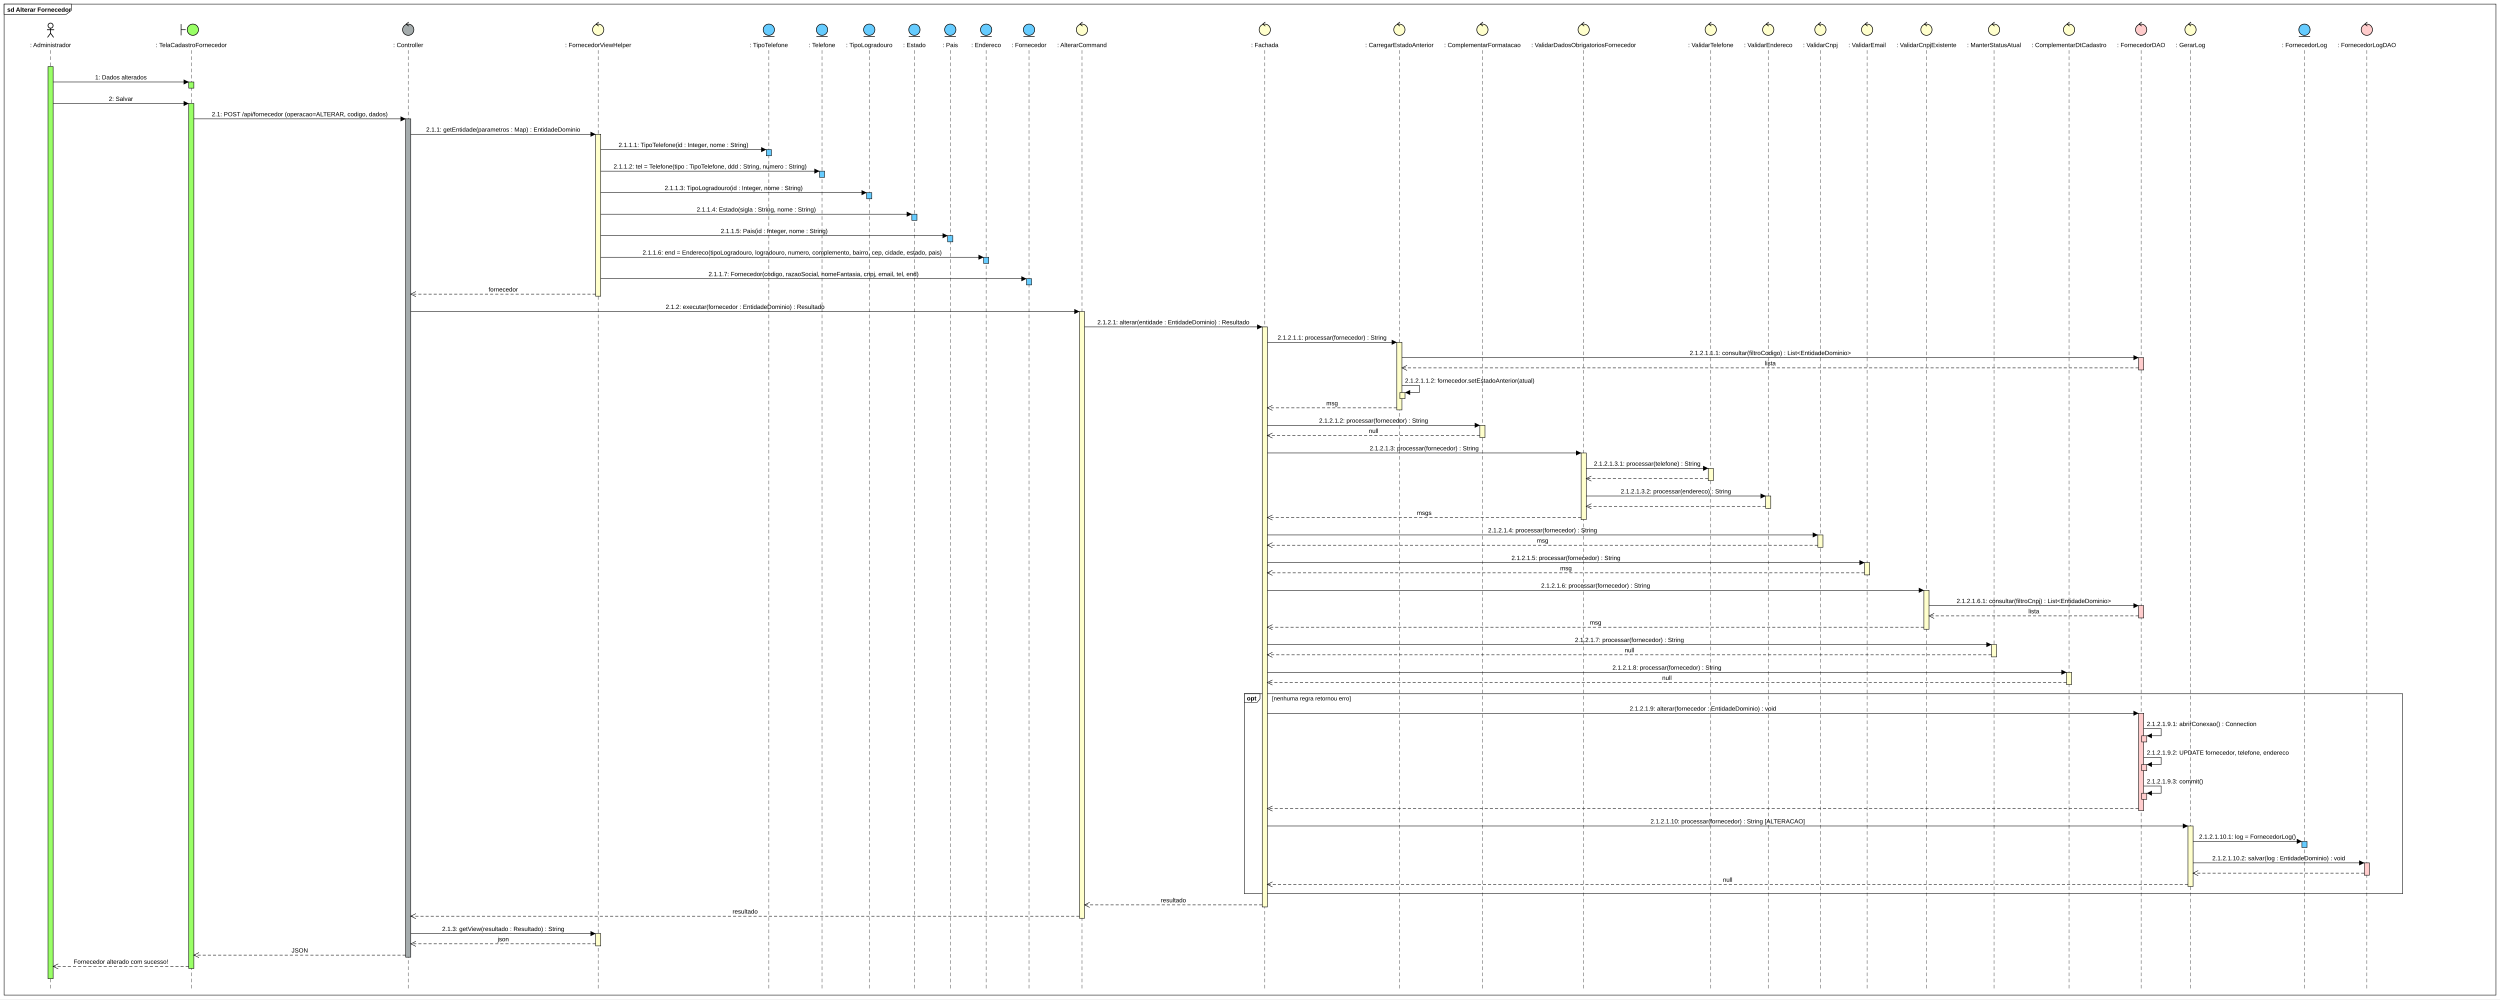
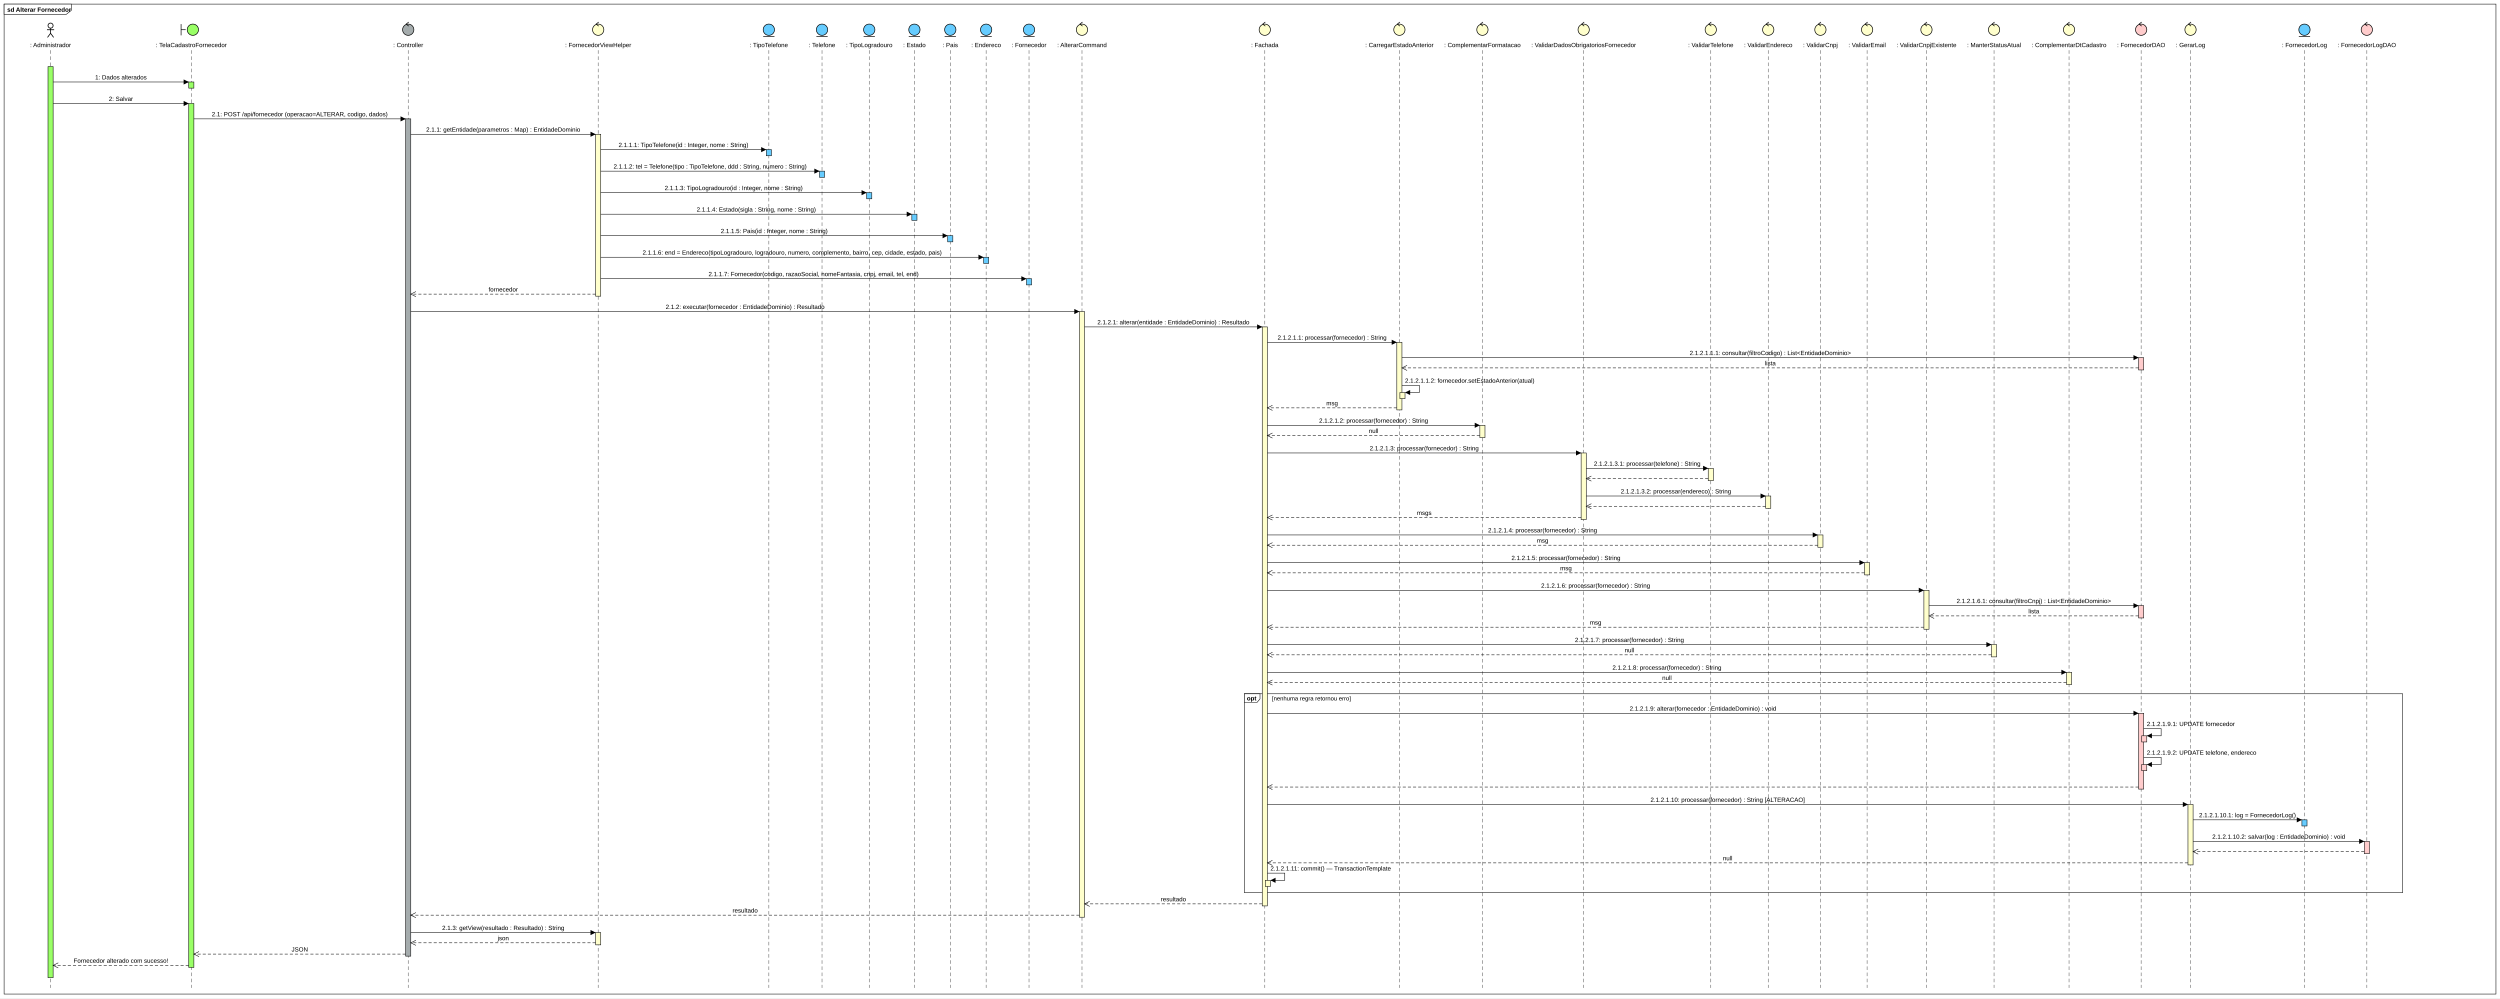
- <svg xmlns="http://www.w3.org/2000/svg" width="4879" height="1950" viewBox="0 0 4879 1950" font-family="Arial, Liberation Sans, Helvetica, sans-serif">
-   <rect x="0" y="0" width="4879.102" height="1950" fill="#fff" />
-   <rect x="8" y="8" width="4863.102" height="1934" fill="none" stroke="#000" />
+ <svg xmlns="http://www.w3.org/2000/svg" width="4879" height="1948" viewBox="0 0 4879 1948" font-family="Arial, Liberation Sans, Helvetica, sans-serif">
+   <rect x="0" y="0" width="4879.102" height="1948" fill="#fff" />
+   <rect x="8" y="8" width="4863.102" height="1932" fill="none" stroke="#000" />
  <path d="M8,8 H139.375 V20 L129.375,28 H8 Z" fill="#fff" stroke="#000" />
  <text x="14" y="23" font-size="12" font-weight="bold">sd Alterar Fornecedor</text>
  <circle cx="98.68" cy="50" r="5" fill="none" stroke="#000" stroke-width="1.5" />
  <path d="M98.68,55 V65 M91.68,58 H105.68 M98.68,65 L92.68,73 M98.68,65 L104.68,73" stroke="#000" stroke-width="1.5" fill="none" />
  <text x="98.68" y="92" font-size="12" text-anchor="middle">: Administrador</text>
-   <line x1="98.68" y1="98" x2="98.68" y2="1930" stroke="#555" stroke-dasharray="7,5" />
+   <line x1="98.68" y1="98" x2="98.68" y2="1928" stroke="#555" stroke-dasharray="7,5" />
  <path d="M353.398,47 V69 M353.398,58 H362.398" stroke="#000" stroke-width="1.3" />
  <circle cx="376.398" cy="58" r="11" fill="#99FF66" stroke="#000" stroke-width="1.3" />
  <text x="373.398" y="92" font-size="12" text-anchor="middle">: TelaCadastroFornecedor</text>
-   <line x1="373.398" y1="98" x2="373.398" y2="1930" stroke="#555" stroke-dasharray="7,5" />
+   <line x1="373.398" y1="98" x2="373.398" y2="1928" stroke="#555" stroke-dasharray="7,5" />
  <circle cx="796.695" cy="58" r="11" fill="#A5ACAD" stroke="#000" stroke-width="1.3" />
  <path d="M797.695,43 L792.695,47 L797.695,51" fill="none" stroke="#000" stroke-width="1.3" />
  <text x="796.695" y="92" font-size="12" text-anchor="middle">: Controller</text>
-   <line x1="796.695" y1="98" x2="796.695" y2="1930" stroke="#555" stroke-dasharray="7,5" />
+   <line x1="796.695" y1="98" x2="796.695" y2="1928" stroke="#555" stroke-dasharray="7,5" />
  <circle cx="1167.43" cy="58" r="11" fill="#FFFFCC" stroke="#000" stroke-width="1.3" />
  <path d="M1168.43,43 L1163.43,47 L1168.43,51" fill="none" stroke="#000" stroke-width="1.3" />
  <text x="1167.43" y="92" font-size="12" text-anchor="middle">: FornecedorViewHelper</text>
-   <line x1="1167.43" y1="98" x2="1167.43" y2="1930" stroke="#555" stroke-dasharray="7,5" />
+   <line x1="1167.43" y1="98" x2="1167.43" y2="1928" stroke="#555" stroke-dasharray="7,5" />
  <circle cx="1500.469" cy="58" r="11" fill="#66CCFF" stroke="#000" stroke-width="1.3" />
  <path d="M1489.469,71 H1511.469" stroke="#000" stroke-width="1.3" />
  <text x="1500.469" y="92" font-size="12" text-anchor="middle">: TipoTelefone</text>
-   <line x1="1500.469" y1="98" x2="1500.469" y2="1930" stroke="#555" stroke-dasharray="7,5" />
+   <line x1="1500.469" y1="98" x2="1500.469" y2="1928" stroke="#555" stroke-dasharray="7,5" />
  <circle cx="1604.273" cy="58" r="11" fill="#66CCFF" stroke="#000" stroke-width="1.3" />
  <path d="M1593.273,71 H1615.273" stroke="#000" stroke-width="1.3" />
  <text x="1604.273" y="92" font-size="12" text-anchor="middle">: Telefone</text>
-   <line x1="1604.273" y1="98" x2="1604.273" y2="1930" stroke="#555" stroke-dasharray="7,5" />
+   <line x1="1604.273" y1="98" x2="1604.273" y2="1928" stroke="#555" stroke-dasharray="7,5" />
  <circle cx="1696.422" cy="58" r="11" fill="#66CCFF" stroke="#000" stroke-width="1.3" />
  <path d="M1685.422,71 H1707.422" stroke="#000" stroke-width="1.3" />
  <text x="1696.422" y="92" font-size="12" text-anchor="middle">: TipoLogradouro</text>
-   <line x1="1696.422" y1="98" x2="1696.422" y2="1930" stroke="#555" stroke-dasharray="7,5" />
+   <line x1="1696.422" y1="98" x2="1696.422" y2="1928" stroke="#555" stroke-dasharray="7,5" />
  <circle cx="1784.562" cy="58" r="11" fill="#66CCFF" stroke="#000" stroke-width="1.3" />
  <path d="M1773.562,71 H1795.562" stroke="#000" stroke-width="1.3" />
  <text x="1784.562" y="92" font-size="12" text-anchor="middle">: Estado</text>
-   <line x1="1784.562" y1="98" x2="1784.562" y2="1930" stroke="#555" stroke-dasharray="7,5" />
+   <line x1="1784.562" y1="98" x2="1784.562" y2="1928" stroke="#555" stroke-dasharray="7,5" />
  <circle cx="1854.562" cy="58" r="11" fill="#66CCFF" stroke="#000" stroke-width="1.3" />
  <path d="M1843.562,71 H1865.562" stroke="#000" stroke-width="1.3" />
  <text x="1854.562" y="92" font-size="12" text-anchor="middle">: Pais</text>
-   <line x1="1854.562" y1="98" x2="1854.562" y2="1930" stroke="#555" stroke-dasharray="7,5" />
+   <line x1="1854.562" y1="98" x2="1854.562" y2="1928" stroke="#555" stroke-dasharray="7,5" />
  <circle cx="1924.562" cy="58" r="11" fill="#66CCFF" stroke="#000" stroke-width="1.3" />
  <path d="M1913.562,71 H1935.562" stroke="#000" stroke-width="1.3" />
  <text x="1924.562" y="92" font-size="12" text-anchor="middle">: Endereco</text>
-   <line x1="1924.562" y1="98" x2="1924.562" y2="1930" stroke="#555" stroke-dasharray="7,5" />
+   <line x1="1924.562" y1="98" x2="1924.562" y2="1928" stroke="#555" stroke-dasharray="7,5" />
  <circle cx="2008.25" cy="58" r="11" fill="#66CCFF" stroke="#000" stroke-width="1.3" />
  <path d="M1997.25,71 H2019.25" stroke="#000" stroke-width="1.3" />
  <text x="2008.25" y="92" font-size="12" text-anchor="middle">: Fornecedor</text>
-   <line x1="2008.25" y1="98" x2="2008.25" y2="1930" stroke="#555" stroke-dasharray="7,5" />
+   <line x1="2008.25" y1="98" x2="2008.25" y2="1928" stroke="#555" stroke-dasharray="7,5" />
  <circle cx="2111.609" cy="58" r="11" fill="#FFFFCC" stroke="#000" stroke-width="1.3" />
  <path d="M2112.609,43 L2107.609,47 L2112.609,51" fill="none" stroke="#000" stroke-width="1.3" />
  <text x="2111.609" y="92" font-size="12" text-anchor="middle">: AlterarCommand</text>
-   <line x1="2111.609" y1="98" x2="2111.609" y2="1930" stroke="#555" stroke-dasharray="7,5" />
+   <line x1="2111.609" y1="98" x2="2111.609" y2="1928" stroke="#555" stroke-dasharray="7,5" />
  <circle cx="2468.359" cy="58" r="11" fill="#FFFFCC" stroke="#000" stroke-width="1.3" />
  <path d="M2469.359,43 L2464.359,47 L2469.359,51" fill="none" stroke="#000" stroke-width="1.3" />
  <text x="2468.359" y="92" font-size="12" text-anchor="middle">: Fachada</text>
-   <line x1="2468.359" y1="98" x2="2468.359" y2="1930" stroke="#555" stroke-dasharray="7,5" />
+   <line x1="2468.359" y1="98" x2="2468.359" y2="1928" stroke="#555" stroke-dasharray="7,5" />
  <circle cx="2731.047" cy="58" r="11" fill="#FFFFCC" stroke="#000" stroke-width="1.3" />
  <path d="M2732.047,43 L2727.047,47 L2732.047,51" fill="none" stroke="#000" stroke-width="1.3" />
  <text x="2731.047" y="92" font-size="12" text-anchor="middle">: CarregarEstadoAnterior</text>
-   <line x1="2731.047" y1="98" x2="2731.047" y2="1930" stroke="#555" stroke-dasharray="7,5" />
+   <line x1="2731.047" y1="98" x2="2731.047" y2="1928" stroke="#555" stroke-dasharray="7,5" />
  <circle cx="2893.094" cy="58" r="11" fill="#FFFFCC" stroke="#000" stroke-width="1.3" />
  <path d="M2894.094,43 L2889.094,47 L2894.094,51" fill="none" stroke="#000" stroke-width="1.3" />
  <text x="2893.094" y="92" font-size="12" text-anchor="middle">: ComplementarFormatacao</text>
-   <line x1="2893.094" y1="98" x2="2893.094" y2="1930" stroke="#555" stroke-dasharray="7,5" />
+   <line x1="2893.094" y1="98" x2="2893.094" y2="1928" stroke="#555" stroke-dasharray="7,5" />
  <circle cx="3090.719" cy="58" r="11" fill="#FFFFCC" stroke="#000" stroke-width="1.3" />
  <path d="M3091.719,43 L3086.719,47 L3091.719,51" fill="none" stroke="#000" stroke-width="1.3" />
  <text x="3090.719" y="92" font-size="12" text-anchor="middle">: ValidarDadosObrigatoriosFornecedor</text>
-   <line x1="3090.719" y1="98" x2="3090.719" y2="1930" stroke="#555" stroke-dasharray="7,5" />
+   <line x1="3090.719" y1="98" x2="3090.719" y2="1928" stroke="#555" stroke-dasharray="7,5" />
  <circle cx="3338.734" cy="58" r="11" fill="#FFFFCC" stroke="#000" stroke-width="1.3" />
  <path d="M3339.734,43 L3334.734,47 L3339.734,51" fill="none" stroke="#000" stroke-width="1.3" />
  <text x="3338.734" y="92" font-size="12" text-anchor="middle">: ValidarTelefone</text>
-   <line x1="3338.734" y1="98" x2="3338.734" y2="1930" stroke="#555" stroke-dasharray="7,5" />
+   <line x1="3338.734" y1="98" x2="3338.734" y2="1928" stroke="#555" stroke-dasharray="7,5" />
  <circle cx="3450.891" cy="58" r="11" fill="#FFFFCC" stroke="#000" stroke-width="1.3" />
  <path d="M3451.891,43 L3446.891,47 L3451.891,51" fill="none" stroke="#000" stroke-width="1.3" />
  <text x="3450.891" y="92" font-size="12" text-anchor="middle">: ValidarEndereco</text>
-   <line x1="3450.891" y1="98" x2="3450.891" y2="1930" stroke="#555" stroke-dasharray="7,5" />
+   <line x1="3450.891" y1="98" x2="3450.891" y2="1928" stroke="#555" stroke-dasharray="7,5" />
  <circle cx="3552.711" cy="58" r="11" fill="#FFFFCC" stroke="#000" stroke-width="1.3" />
  <path d="M3553.711,43 L3548.711,47 L3553.711,51" fill="none" stroke="#000" stroke-width="1.3" />
  <text x="3552.711" y="92" font-size="12" text-anchor="middle">: ValidarCnpj</text>
-   <line x1="3552.711" y1="98" x2="3552.711" y2="1930" stroke="#555" stroke-dasharray="7,5" />
+   <line x1="3552.711" y1="98" x2="3552.711" y2="1928" stroke="#555" stroke-dasharray="7,5" />
  <circle cx="3643.859" cy="58" r="11" fill="#FFFFCC" stroke="#000" stroke-width="1.3" />
  <path d="M3644.859,43 L3639.859,47 L3644.859,51" fill="none" stroke="#000" stroke-width="1.3" />
  <text x="3643.859" y="92" font-size="12" text-anchor="middle">: ValidarEmail</text>
-   <line x1="3643.859" y1="98" x2="3643.859" y2="1930" stroke="#555" stroke-dasharray="7,5" />
+   <line x1="3643.859" y1="98" x2="3643.859" y2="1928" stroke="#555" stroke-dasharray="7,5" />
  <circle cx="3759.68" cy="58" r="11" fill="#FFFFCC" stroke="#000" stroke-width="1.3" />
  <path d="M3760.68,43 L3755.68,47 L3760.68,51" fill="none" stroke="#000" stroke-width="1.3" />
  <text x="3759.68" y="92" font-size="12" text-anchor="middle">: ValidarCnpjExistente</text>
-   <line x1="3759.68" y1="98" x2="3759.68" y2="1930" stroke="#555" stroke-dasharray="7,5" />
+   <line x1="3759.68" y1="98" x2="3759.68" y2="1928" stroke="#555" stroke-dasharray="7,5" />
  <circle cx="3891.602" cy="58" r="11" fill="#FFFFCC" stroke="#000" stroke-width="1.3" />
  <path d="M3892.602,43 L3887.602,47 L3892.602,51" fill="none" stroke="#000" stroke-width="1.3" />
  <text x="3891.602" y="92" font-size="12" text-anchor="middle">: ManterStatusAtual</text>
-   <line x1="3891.602" y1="98" x2="3891.602" y2="1930" stroke="#555" stroke-dasharray="7,5" />
+   <line x1="3891.602" y1="98" x2="3891.602" y2="1928" stroke="#555" stroke-dasharray="7,5" />
  <circle cx="4037.969" cy="58" r="11" fill="#FFFFCC" stroke="#000" stroke-width="1.3" />
  <path d="M4038.969,43 L4033.969,47 L4038.969,51" fill="none" stroke="#000" stroke-width="1.3" />
  <text x="4037.969" y="92" font-size="12" text-anchor="middle">: ComplementarDtCadastro</text>
-   <line x1="4037.969" y1="98" x2="4037.969" y2="1930" stroke="#555" stroke-dasharray="7,5" />
+   <line x1="4037.969" y1="98" x2="4037.969" y2="1928" stroke="#555" stroke-dasharray="7,5" />
  <circle cx="4178.672" cy="58" r="11" fill="#FFCCCC" stroke="#000" stroke-width="1.3" />
  <path d="M4179.672,43 L4174.672,47 L4179.672,51" fill="none" stroke="#000" stroke-width="1.3" />
  <text x="4178.672" y="92" font-size="12" text-anchor="middle">: FornecedorDAO</text>
-   <line x1="4178.672" y1="98" x2="4178.672" y2="1930" stroke="#555" stroke-dasharray="7,5" />
+   <line x1="4178.672" y1="98" x2="4178.672" y2="1928" stroke="#555" stroke-dasharray="7,5" />
  <circle cx="4275.023" cy="58" r="11" fill="#FFFFCC" stroke="#000" stroke-width="1.3" />
  <path d="M4276.023,43 L4271.023,47 L4276.023,51" fill="none" stroke="#000" stroke-width="1.3" />
  <text x="4275.023" y="92" font-size="12" text-anchor="middle">: GerarLog</text>
-   <line x1="4275.023" y1="98" x2="4275.023" y2="1930" stroke="#555" stroke-dasharray="7,5" />
+   <line x1="4275.023" y1="98" x2="4275.023" y2="1928" stroke="#555" stroke-dasharray="7,5" />
  <circle cx="4497.398" cy="58" r="11" fill="#66CCFF" stroke="#000" stroke-width="1.3" />
  <path d="M4486.398,71 H4508.398" stroke="#000" stroke-width="1.3" />
  <text x="4497.398" y="92" font-size="12" text-anchor="middle">: FornecedorLog</text>
-   <line x1="4497.398" y1="98" x2="4497.398" y2="1930" stroke="#555" stroke-dasharray="7,5" />
+   <line x1="4497.398" y1="98" x2="4497.398" y2="1928" stroke="#555" stroke-dasharray="7,5" />
  <circle cx="4619.102" cy="58" r="11" fill="#FFCCCC" stroke="#000" stroke-width="1.3" />
  <path d="M4620.102,43 L4615.102,47 L4620.102,51" fill="none" stroke="#000" stroke-width="1.3" />
  <text x="4619.102" y="92" font-size="12" text-anchor="middle">: FornecedorLogDAO</text>
-   <line x1="4619.102" y1="98" x2="4619.102" y2="1930" stroke="#555" stroke-dasharray="7,5" />
-   <rect x="2428.359" y="1354" width="2260.742" height="390" fill="none" stroke="#000" />
+   <line x1="4619.102" y1="98" x2="4619.102" y2="1928" stroke="#555" stroke-dasharray="7,5" />
+   <rect x="2428.359" y="1354" width="2260.742" height="388" fill="none" stroke="#000" />
  <path d="M2428.359,1354 H2459.031 V1364 L2453.031,1371 H2428.359 Z" fill="#fff" stroke="#000" />
  <text x="2433.359" y="1367" font-size="12" font-weight="bold">opt</text>
  <text x="2482.359" y="1367" font-size="11.5">[nenhuma regra retornou erro]</text>
  <rect x="368.398" y="160" width="10" height="12" fill="#99FF66" stroke="#000" />
  <rect x="1495.469" y="292" width="10" height="12" fill="#66CCFF" stroke="#000" />
  <rect x="1599.273" y="334" width="10" height="12" fill="#66CCFF" stroke="#000" />
  <rect x="1691.422" y="376" width="10" height="12" fill="#66CCFF" stroke="#000" />
  <rect x="1779.562" y="418" width="10" height="12" fill="#66CCFF" stroke="#000" />
  <rect x="1849.562" y="460" width="10" height="12" fill="#66CCFF" stroke="#000" />
  <rect x="1919.562" y="502" width="10" height="12" fill="#66CCFF" stroke="#000" />
  <rect x="2003.25" y="544" width="10" height="12" fill="#66CCFF" stroke="#000" />
  <rect x="1162.43" y="262" width="10" height="316" fill="#FFFFCC" stroke="#000" />
  <rect x="4173.672" y="698" width="10" height="24" fill="#FFCCCC" stroke="#000" />
  <rect x="2726.047" y="668" width="10" height="132" fill="#FFFFCC" stroke="#000" />
  <rect x="2888.094" y="830" width="10" height="24" fill="#FFFFCC" stroke="#000" />
  <rect x="3333.734" y="914" width="10" height="24" fill="#FFFFCC" stroke="#000" />
  <rect x="3445.891" y="968" width="10" height="24" fill="#FFFFCC" stroke="#000" />
  <rect x="3085.719" y="884" width="10" height="130" fill="#FFFFCC" stroke="#000" />
  <rect x="3547.711" y="1044" width="10" height="24" fill="#FFFFCC" stroke="#000" />
  <rect x="3638.859" y="1098" width="10" height="24" fill="#FFFFCC" stroke="#000" />
  <rect x="4173.672" y="1182" width="10" height="24" fill="#FFCCCC" stroke="#000" />
  <rect x="3754.68" y="1152" width="10" height="76" fill="#FFFFCC" stroke="#000" />
  <rect x="3886.602" y="1258" width="10" height="24" fill="#FFFFCC" stroke="#000" />
  <rect x="4032.969" y="1312" width="10" height="24" fill="#FFFFCC" stroke="#000" />
-   <rect x="4173.672" y="1392" width="10" height="190" fill="#FFCCCC" stroke="#000" />
-   <rect x="4492.398" y="1642" width="10" height="12" fill="#66CCFF" stroke="#000" />
-   <rect x="4614.102" y="1684" width="10" height="24" fill="#FFCCCC" stroke="#000" />
-   <rect x="4270.023" y="1612" width="10" height="118" fill="#FFFFCC" stroke="#000" />
-   <rect x="2463.359" y="638" width="10" height="1132" fill="#FFFFCC" stroke="#000" />
-   <rect x="2106.609" y="608" width="10" height="1184" fill="#FFFFCC" stroke="#000" />
-   <rect x="1162.43" y="1822" width="10" height="24" fill="#FFFFCC" stroke="#000" />
-   <rect x="791.695" y="232" width="10" height="1636" fill="#A5ACAD" stroke="#000" />
-   <rect x="368.398" y="202" width="10" height="1688" fill="#99FF66" stroke="#000" />
-   <rect x="93.68" y="130" width="10" height="1780" fill="#99FF66" stroke="#000" />
+   <rect x="4173.672" y="1392" width="10" height="148" fill="#FFCCCC" stroke="#000" />
+   <rect x="4492.398" y="1600" width="10" height="12" fill="#66CCFF" stroke="#000" />
+   <rect x="4614.102" y="1642" width="10" height="24" fill="#FFCCCC" stroke="#000" />
+   <rect x="4270.023" y="1570" width="10" height="118" fill="#FFFFCC" stroke="#000" />
+   <rect x="2463.359" y="638" width="10" height="1130" fill="#FFFFCC" stroke="#000" />
+   <rect x="2106.609" y="608" width="10" height="1182" fill="#FFFFCC" stroke="#000" />
+   <rect x="1162.43" y="1820" width="10" height="24" fill="#FFFFCC" stroke="#000" />
+   <rect x="791.695" y="232" width="10" height="1634" fill="#A5ACAD" stroke="#000" />
+   <rect x="368.398" y="202" width="10" height="1686" fill="#99FF66" stroke="#000" />
+   <rect x="93.68" y="130" width="10" height="1778" fill="#99FF66" stroke="#000" />
  <rect x="2732.047" y="766" width="10" height="12" fill="#FFFFCC" stroke="#000" />
  <rect x="4179.672" y="1436" width="10" height="12" fill="#FFCCCC" stroke="#000" />
  <rect x="4179.672" y="1492" width="10" height="12" fill="#FFCCCC" stroke="#000" />
-   <rect x="4179.672" y="1548" width="10" height="12" fill="#FFCCCC" stroke="#000" />
  <line x1="103.68" y1="160" x2="368.398" y2="160" stroke="#000" />
  <path d="M368.398,160 L358.398,155 L358.398,165 Z" fill="#000" />
  <text x="236.0" y="155.0" font-size="12" text-anchor="middle" font-weight="normal" fill="#000">1: Dados alterados</text>
  <line x1="103.68" y1="202" x2="368.398" y2="202" stroke="#000" />
  <path d="M368.398,202 L358.398,197 L358.398,207 Z" fill="#000" />
  <text x="236.0" y="197.0" font-size="12" text-anchor="middle" font-weight="normal" fill="#000">2: Salvar</text>
  <line x1="378.398" y1="232" x2="791.695" y2="232" stroke="#000" />
  <path d="M791.695,232 L781.695,227 L781.695,237 Z" fill="#000" />
  <text x="585.0" y="227.0" font-size="12" text-anchor="middle" font-weight="normal" fill="#000">2.1: POST /api/fornecedor (operacao=ALTERAR, codigo, dados)</text>
  <line x1="801.695" y1="262" x2="1162.43" y2="262" stroke="#000" />
  <path d="M1162.43,262 L1152.43,257 L1152.43,267 Z" fill="#000" />
  <text x="982.1" y="257.0" font-size="12" text-anchor="middle" font-weight="normal" fill="#000">2.1.1: getEntidade(parametros : Map) : EntidadeDominio</text>
  <line x1="1172.43" y1="292" x2="1495.469" y2="292" stroke="#000" />
  <path d="M1495.469,292 L1485.469,287 L1485.469,297 Z" fill="#000" />
  <text x="1333.9" y="287.0" font-size="12" text-anchor="middle" font-weight="normal" fill="#000">2.1.1.1: TipoTelefone(id : Integer, nome : String)</text>
  <line x1="1172.43" y1="334" x2="1599.273" y2="334" stroke="#000" />
  <path d="M1599.273,334 L1589.273,329 L1589.273,339 Z" fill="#000" />
  <text x="1385.9" y="329.0" font-size="12" text-anchor="middle" font-weight="normal" fill="#000">2.1.1.2: tel = Telefone(tipo : TipoTelefone, ddd : String, numero : String)</text>
  <line x1="1172.43" y1="376" x2="1691.422" y2="376" stroke="#000" />
  <path d="M1691.422,376 L1681.422,371 L1681.422,381 Z" fill="#000" />
  <text x="1431.9" y="371.0" font-size="12" text-anchor="middle" font-weight="normal" fill="#000">2.1.1.3: TipoLogradouro(id : Integer, nome : String)</text>
  <line x1="1172.43" y1="418" x2="1779.562" y2="418" stroke="#000" />
  <path d="M1779.562,418 L1769.562,413 L1769.562,423 Z" fill="#000" />
  <text x="1476.0" y="413.0" font-size="12" text-anchor="middle" font-weight="normal" fill="#000">2.1.1.4: Estado(sigla : String, nome : String)</text>
  <line x1="1172.43" y1="460" x2="1849.562" y2="460" stroke="#000" />
  <path d="M1849.562,460 L1839.562,455 L1839.562,465 Z" fill="#000" />
  <text x="1511.0" y="455.0" font-size="12" text-anchor="middle" font-weight="normal" fill="#000">2.1.1.5: Pais(id : Integer, nome : String)</text>
  <line x1="1172.43" y1="502" x2="1919.562" y2="502" stroke="#000" />
  <path d="M1919.562,502 L1909.562,497 L1909.562,507 Z" fill="#000" />
  <text x="1546.0" y="497.0" font-size="12" text-anchor="middle" font-weight="normal" fill="#000">2.1.1.6: end = Endereco(tipoLogradouro, logradouro, numero, complemento, bairro, cep, cidade, estado, pais)</text>
  <line x1="1172.43" y1="544" x2="2003.25" y2="544" stroke="#000" />
  <path d="M2003.25,544 L1993.25,539 L1993.25,549 Z" fill="#000" />
  <text x="1587.8" y="539.0" font-size="12" text-anchor="middle" font-weight="normal" fill="#000">2.1.1.7: Fornecedor(codigo, razaoSocial, nomeFantasia, cnpj, email, tel, end)</text>
  <line x1="1162.43" y1="574" x2="801.695" y2="574" stroke="#000" stroke-dasharray="6,4" />
  <path d="M811.695,569 L801.695,574 L811.695,579" fill="none" stroke="#000" />
  <text x="982.1" y="569.0" font-size="12" text-anchor="middle" font-weight="normal" fill="#000">fornecedor</text>
  <line x1="801.695" y1="608" x2="2106.609" y2="608" stroke="#000" />
  <path d="M2106.609,608 L2096.609,603 L2096.609,613 Z" fill="#000" />
  <text x="1454.2" y="603.0" font-size="12" text-anchor="middle" font-weight="normal" fill="#000">2.1.2: executar(fornecedor : EntidadeDominio) : Resultado</text>
  <line x1="2116.609" y1="638" x2="2463.359" y2="638" stroke="#000" />
  <path d="M2463.359,638 L2453.359,633 L2453.359,643 Z" fill="#000" />
  <text x="2290.0" y="633.0" font-size="12" text-anchor="middle" font-weight="normal" fill="#000">2.1.2.1: alterar(entidade : EntidadeDominio) : Resultado</text>
  <line x1="2473.359" y1="668" x2="2726.047" y2="668" stroke="#000" />
  <path d="M2726.047,668 L2716.047,663 L2716.047,673 Z" fill="#000" />
  <text x="2599.7" y="663.0" font-size="12" text-anchor="middle" font-weight="normal" fill="#000">2.1.2.1.1: processar(fornecedor) : String</text>
  <line x1="2736.047" y1="698" x2="4173.672" y2="698" stroke="#000" />
  <path d="M4173.672,698 L4163.672,693 L4163.672,703 Z" fill="#000" />
  <text x="3454.9" y="693.0" font-size="12" text-anchor="middle" font-weight="normal" fill="#000">2.1.2.1.1.1: consultar(filtroCodigo) : List&lt;EntidadeDominio&gt;</text>
  <line x1="4173.672" y1="718" x2="2736.047" y2="718" stroke="#000" stroke-dasharray="6,4" />
  <path d="M2746.047,713 L2736.047,718 L2746.047,723" fill="none" stroke="#000" />
  <text x="3454.9" y="713.0" font-size="12" text-anchor="middle" font-weight="normal" fill="#000">lista</text>
  <path d="M2736.047,752 H2770.047 V766 H2743.047" fill="none" stroke="#000" />
  <path d="M2742.047,766 L2752.047,761 L2752.047,771 Z" fill="#000" />
  <text x="2742.0" y="747.0" font-size="12" text-anchor="start" font-weight="normal" fill="#000">2.1.2.1.1.2: fornecedor.setEstadoAnterior(atual)</text>
  <line x1="2726.047" y1="796" x2="2473.359" y2="796" stroke="#000" stroke-dasharray="6,4" />
  <path d="M2483.359,791 L2473.359,796 L2483.359,801" fill="none" stroke="#000" />
  <text x="2599.7" y="791.0" font-size="12" text-anchor="middle" font-weight="normal" fill="#000">msg</text>
  <line x1="2473.359" y1="830" x2="2888.094" y2="830" stroke="#000" />
  <path d="M2888.094,830 L2878.094,825 L2878.094,835 Z" fill="#000" />
  <text x="2680.7" y="825.0" font-size="12" text-anchor="middle" font-weight="normal" fill="#000">2.1.2.1.2: processar(fornecedor) : String</text>
  <line x1="2888.094" y1="850" x2="2473.359" y2="850" stroke="#000" stroke-dasharray="6,4" />
  <path d="M2483.359,845 L2473.359,850 L2483.359,855" fill="none" stroke="#000" />
  <text x="2680.7" y="845.0" font-size="12" text-anchor="middle" font-weight="normal" fill="#000">null</text>
  <line x1="2473.359" y1="884" x2="3085.719" y2="884" stroke="#000" />
  <path d="M3085.719,884 L3075.719,879 L3075.719,889 Z" fill="#000" />
  <text x="2779.5" y="879.0" font-size="12" text-anchor="middle" font-weight="normal" fill="#000">2.1.2.1.3: processar(fornecedor) : String</text>
  <line x1="3095.719" y1="914" x2="3333.734" y2="914" stroke="#000" />
  <path d="M3333.734,914 L3323.734,909 L3323.734,919 Z" fill="#000" />
  <text x="3214.7" y="909.0" font-size="12" text-anchor="middle" font-weight="normal" fill="#000">2.1.2.1.3.1: processar(telefone) : String</text>
  <line x1="3333.734" y1="934" x2="3095.719" y2="934" stroke="#000" stroke-dasharray="6,4" />
  <path d="M3105.719,929 L3095.719,934 L3105.719,939" fill="none" stroke="#000" />
  <line x1="3095.719" y1="968" x2="3445.891" y2="968" stroke="#000" />
  <path d="M3445.891,968 L3435.891,963 L3435.891,973 Z" fill="#000" />
  <text x="3270.8" y="963.0" font-size="12" text-anchor="middle" font-weight="normal" fill="#000">2.1.2.1.3.2: processar(endereco) : String</text>
  <line x1="3445.891" y1="988" x2="3095.719" y2="988" stroke="#000" stroke-dasharray="6,4" />
  <path d="M3105.719,983 L3095.719,988 L3105.719,993" fill="none" stroke="#000" />
  <line x1="3085.719" y1="1010" x2="2473.359" y2="1010" stroke="#000" stroke-dasharray="6,4" />
  <path d="M2483.359,1005 L2473.359,1010 L2483.359,1015" fill="none" stroke="#000" />
  <text x="2779.5" y="1005.0" font-size="12" text-anchor="middle" font-weight="normal" fill="#000">msgs</text>
  <line x1="2473.359" y1="1044" x2="3547.711" y2="1044" stroke="#000" />
  <path d="M3547.711,1044 L3537.711,1039 L3537.711,1049 Z" fill="#000" />
  <text x="3010.5" y="1039.0" font-size="12" text-anchor="middle" font-weight="normal" fill="#000">2.1.2.1.4: processar(fornecedor) : String</text>
  <line x1="3547.711" y1="1064" x2="2473.359" y2="1064" stroke="#000" stroke-dasharray="6,4" />
  <path d="M2483.359,1059 L2473.359,1064 L2483.359,1069" fill="none" stroke="#000" />
  <text x="3010.5" y="1059.0" font-size="12" text-anchor="middle" font-weight="normal" fill="#000">msg</text>
  <line x1="2473.359" y1="1098" x2="3638.859" y2="1098" stroke="#000" />
  <path d="M3638.859,1098 L3628.859,1093 L3628.859,1103 Z" fill="#000" />
  <text x="3056.1" y="1093.0" font-size="12" text-anchor="middle" font-weight="normal" fill="#000">2.1.2.1.5: processar(fornecedor) : String</text>
  <line x1="3638.859" y1="1118" x2="2473.359" y2="1118" stroke="#000" stroke-dasharray="6,4" />
  <path d="M2483.359,1113 L2473.359,1118 L2483.359,1123" fill="none" stroke="#000" />
  <text x="3056.1" y="1113.0" font-size="12" text-anchor="middle" font-weight="normal" fill="#000">msg</text>
  <line x1="2473.359" y1="1152" x2="3754.68" y2="1152" stroke="#000" />
  <path d="M3754.68,1152 L3744.68,1147 L3744.68,1157 Z" fill="#000" />
  <text x="3114.0" y="1147.0" font-size="12" text-anchor="middle" font-weight="normal" fill="#000">2.1.2.1.6: processar(fornecedor) : String</text>
  <line x1="3764.68" y1="1182" x2="4173.672" y2="1182" stroke="#000" />
  <path d="M4173.672,1182 L4163.672,1177 L4163.672,1187 Z" fill="#000" />
  <text x="3969.2" y="1177.0" font-size="12" text-anchor="middle" font-weight="normal" fill="#000">2.1.2.1.6.1: consultar(filtroCnpj) : List&lt;EntidadeDominio&gt;</text>
  <line x1="4173.672" y1="1202" x2="3764.68" y2="1202" stroke="#000" stroke-dasharray="6,4" />
  <path d="M3774.68,1197 L3764.68,1202 L3774.68,1207" fill="none" stroke="#000" />
  <text x="3969.2" y="1197.0" font-size="12" text-anchor="middle" font-weight="normal" fill="#000">lista</text>
  <line x1="3754.68" y1="1224" x2="2473.359" y2="1224" stroke="#000" stroke-dasharray="6,4" />
  <path d="M2483.359,1219 L2473.359,1224 L2483.359,1229" fill="none" stroke="#000" />
  <text x="3114.0" y="1219.0" font-size="12" text-anchor="middle" font-weight="normal" fill="#000">msg</text>
  <line x1="2473.359" y1="1258" x2="3886.602" y2="1258" stroke="#000" />
  <path d="M3886.602,1258 L3876.602,1253 L3876.602,1263 Z" fill="#000" />
  <text x="3180.0" y="1253.0" font-size="12" text-anchor="middle" font-weight="normal" fill="#000">2.1.2.1.7: processar(fornecedor) : String</text>
  <line x1="3886.602" y1="1278" x2="2473.359" y2="1278" stroke="#000" stroke-dasharray="6,4" />
  <path d="M2483.359,1273 L2473.359,1278 L2483.359,1283" fill="none" stroke="#000" />
  <text x="3180.0" y="1273.0" font-size="12" text-anchor="middle" font-weight="normal" fill="#000">null</text>
  <line x1="2473.359" y1="1312" x2="4032.969" y2="1312" stroke="#000" />
  <path d="M4032.969,1312 L4022.969,1307 L4022.969,1317 Z" fill="#000" />
  <text x="3253.2" y="1307.0" font-size="12" text-anchor="middle" font-weight="normal" fill="#000">2.1.2.1.8: processar(fornecedor) : String</text>
  <line x1="4032.969" y1="1332" x2="2473.359" y2="1332" stroke="#000" stroke-dasharray="6,4" />
  <path d="M2483.359,1327 L2473.359,1332 L2483.359,1337" fill="none" stroke="#000" />
  <text x="3253.2" y="1327.0" font-size="12" text-anchor="middle" font-weight="normal" fill="#000">null</text>
  <line x1="2473.359" y1="1392" x2="4173.672" y2="1392" stroke="#000" />
  <path d="M4173.672,1392 L4163.672,1387 L4163.672,1397 Z" fill="#000" />
  <text x="3323.5" y="1387.0" font-size="12" text-anchor="middle" font-weight="normal" fill="#000">2.1.2.1.9: alterar(fornecedor : EntidadeDominio) : void</text>
  <path d="M4183.672,1422 H4217.672 V1436 H4190.672" fill="none" stroke="#000" />
  <path d="M4189.672,1436 L4199.672,1431 L4199.672,1441 Z" fill="#000" />
-   <text x="4189.7" y="1417.0" font-size="12" text-anchor="start" font-weight="normal" fill="#000">2.1.2.1.9.1: abrirConexao() : Connection</text>
+   <text x="4189.7" y="1417.0" font-size="12" text-anchor="start" font-weight="normal" fill="#000">2.1.2.1.9.1: UPDATE fornecedor</text>
  <path d="M4183.672,1478 H4217.672 V1492 H4190.672" fill="none" stroke="#000" />
  <path d="M4189.672,1492 L4199.672,1487 L4199.672,1497 Z" fill="#000" />
-   <text x="4189.7" y="1473.0" font-size="12" text-anchor="start" font-weight="normal" fill="#000">2.1.2.1.9.2: UPDATE fornecedor, telefone, endereco</text>
-   <path d="M4183.672,1534 H4217.672 V1548 H4190.672" fill="none" stroke="#000" />
-   <path d="M4189.672,1548 L4199.672,1543 L4199.672,1553 Z" fill="#000" />
-   <text x="4189.7" y="1529.0" font-size="12" text-anchor="start" font-weight="normal" fill="#000">2.1.2.1.9.3: commit()</text>
-   <line x1="4173.672" y1="1578" x2="2473.359" y2="1578" stroke="#000" stroke-dasharray="6,4" />
-   <path d="M2483.359,1573 L2473.359,1578 L2483.359,1583" fill="none" stroke="#000" />
-   <line x1="2473.359" y1="1612" x2="4270.023" y2="1612" stroke="#000" />
-   <path d="M4270.023,1612 L4260.023,1607 L4260.023,1617 Z" fill="#000" />
-   <text x="3371.7" y="1607.0" font-size="12" text-anchor="middle" font-weight="normal" fill="#000">2.1.2.1.10: processar(fornecedor) : String   [ALTERACAO]</text>
-   <line x1="4280.023" y1="1642" x2="4492.398" y2="1642" stroke="#000" />
-   <path d="M4492.398,1642 L4482.398,1637 L4482.398,1647 Z" fill="#000" />
-   <text x="4386.2" y="1637.0" font-size="12" text-anchor="middle" font-weight="normal" fill="#000">2.1.2.1.10.1: log = FornecedorLog()</text>
-   <line x1="4280.023" y1="1684" x2="4614.102" y2="1684" stroke="#000" />
-   <path d="M4614.102,1684 L4604.102,1679 L4604.102,1689 Z" fill="#000" />
-   <text x="4447.1" y="1679.0" font-size="12" text-anchor="middle" font-weight="normal" fill="#000">2.1.2.1.10.2: salvar(log : EntidadeDominio) : void</text>
-   <line x1="4614.102" y1="1704" x2="4280.023" y2="1704" stroke="#000" stroke-dasharray="6,4" />
-   <path d="M4290.023,1699 L4280.023,1704 L4290.023,1709" fill="none" stroke="#000" />
-   <line x1="4270.023" y1="1726" x2="2473.359" y2="1726" stroke="#000" stroke-dasharray="6,4" />
-   <path d="M2483.359,1721 L2473.359,1726 L2483.359,1731" fill="none" stroke="#000" />
-   <text x="3371.7" y="1721.0" font-size="12" text-anchor="middle" font-weight="normal" fill="#000">null</text>
-   <line x1="2463.359" y1="1766" x2="2116.609" y2="1766" stroke="#000" stroke-dasharray="6,4" />
-   <path d="M2126.609,1761 L2116.609,1766 L2126.609,1771" fill="none" stroke="#000" />
-   <text x="2290.0" y="1761.0" font-size="12" text-anchor="middle" font-weight="normal" fill="#000">resultado</text>
-   <line x1="2106.609" y1="1788" x2="801.695" y2="1788" stroke="#000" stroke-dasharray="6,4" />
-   <path d="M811.695,1783 L801.695,1788 L811.695,1793" fill="none" stroke="#000" />
-   <text x="1454.2" y="1783.0" font-size="12" text-anchor="middle" font-weight="normal" fill="#000">resultado</text>
-   <line x1="801.695" y1="1822" x2="1162.43" y2="1822" stroke="#000" />
-   <path d="M1162.43,1822 L1152.43,1817 L1152.43,1827 Z" fill="#000" />
-   <text x="982.1" y="1817.0" font-size="12" text-anchor="middle" font-weight="normal" fill="#000">2.1.3: getView(resultado : Resultado) : String</text>
-   <line x1="1162.43" y1="1842" x2="801.695" y2="1842" stroke="#000" stroke-dasharray="6,4" />
-   <path d="M811.695,1837 L801.695,1842 L811.695,1847" fill="none" stroke="#000" />
-   <text x="982.1" y="1837.0" font-size="12" text-anchor="middle" font-weight="normal" fill="#000">json</text>
-   <line x1="791.695" y1="1864" x2="378.398" y2="1864" stroke="#000" stroke-dasharray="6,4" />
-   <path d="M388.398,1859 L378.398,1864 L388.398,1869" fill="none" stroke="#000" />
-   <text x="585.0" y="1859.0" font-size="12" text-anchor="middle" font-weight="normal" fill="#000">JSON</text>
-   <line x1="368.398" y1="1886" x2="103.68" y2="1886" stroke="#000" stroke-dasharray="6,4" />
-   <path d="M113.68,1881 L103.68,1886 L113.68,1891" fill="none" stroke="#000" />
-   <text x="236.0" y="1881.0" font-size="12" text-anchor="middle" font-weight="normal" fill="#000">Fornecedor alterado com sucesso!</text>
+   <text x="4189.7" y="1473.0" font-size="12" text-anchor="start" font-weight="normal" fill="#000">2.1.2.1.9.2: UPDATE telefone, endereco</text>
+   <line x1="4173.672" y1="1536" x2="2473.359" y2="1536" stroke="#000" stroke-dasharray="6,4" />
+   <path d="M2483.359,1531 L2473.359,1536 L2483.359,1541" fill="none" stroke="#000" />
+   <line x1="2473.359" y1="1570" x2="4270.023" y2="1570" stroke="#000" />
+   <path d="M4270.023,1570 L4260.023,1565 L4260.023,1575 Z" fill="#000" />
+   <text x="3371.7" y="1565" font-size="12" text-anchor="middle" font-weight="normal" fill="#000">2.1.2.1.10: processar(fornecedor) : String   [ALTERACAO]</text>
+   <line x1="4280.023" y1="1600" x2="4492.398" y2="1600" stroke="#000" />
+   <path d="M4492.398,1600 L4482.398,1595 L4482.398,1605 Z" fill="#000" />
+   <text x="4386.2" y="1595" font-size="12" text-anchor="middle" font-weight="normal" fill="#000">2.1.2.1.10.1: log = FornecedorLog()</text>
+   <line x1="4280.023" y1="1642" x2="4614.102" y2="1642" stroke="#000" />
+   <path d="M4614.102,1642 L4604.102,1637 L4604.102,1647 Z" fill="#000" />
+   <text x="4447.1" y="1637" font-size="12" text-anchor="middle" font-weight="normal" fill="#000">2.1.2.1.10.2: salvar(log : EntidadeDominio) : void</text>
+   <line x1="4614.102" y1="1662" x2="4280.023" y2="1662" stroke="#000" stroke-dasharray="6,4" />
+   <path d="M4290.023,1657 L4280.023,1662 L4290.023,1667" fill="none" stroke="#000" />
+   <line x1="4270.023" y1="1684" x2="2473.359" y2="1684" stroke="#000" stroke-dasharray="6,4" />
+   <path d="M2483.359,1679 L2473.359,1684 L2483.359,1689" fill="none" stroke="#000" />
+   <text x="3371.7" y="1679" font-size="12" text-anchor="middle" font-weight="normal" fill="#000">null</text>
+   <line x1="2463.359" y1="1764" x2="2116.609" y2="1764" stroke="#000" stroke-dasharray="6,4" />
+   <path d="M2126.609,1759 L2116.609,1764 L2126.609,1769" fill="none" stroke="#000" />
+   <text x="2290.0" y="1759" font-size="12" text-anchor="middle" font-weight="normal" fill="#000">resultado</text>
+   <line x1="2106.609" y1="1786" x2="801.695" y2="1786" stroke="#000" stroke-dasharray="6,4" />
+   <path d="M811.695,1781 L801.695,1786 L811.695,1791" fill="none" stroke="#000" />
+   <text x="1454.2" y="1781" font-size="12" text-anchor="middle" font-weight="normal" fill="#000">resultado</text>
+   <line x1="801.695" y1="1820" x2="1162.43" y2="1820" stroke="#000" />
+   <path d="M1162.43,1820 L1152.43,1815 L1152.43,1825 Z" fill="#000" />
+   <text x="982.1" y="1815" font-size="12" text-anchor="middle" font-weight="normal" fill="#000">2.1.3: getView(resultado : Resultado) : String</text>
+   <line x1="1162.43" y1="1840" x2="801.695" y2="1840" stroke="#000" stroke-dasharray="6,4" />
+   <path d="M811.695,1835 L801.695,1840 L811.695,1845" fill="none" stroke="#000" />
+   <text x="982.1" y="1835" font-size="12" text-anchor="middle" font-weight="normal" fill="#000">json</text>
+   <line x1="791.695" y1="1862" x2="378.398" y2="1862" stroke="#000" stroke-dasharray="6,4" />
+   <path d="M388.398,1857 L378.398,1862 L388.398,1867" fill="none" stroke="#000" />
+   <text x="585.0" y="1857" font-size="12" text-anchor="middle" font-weight="normal" fill="#000">JSON</text>
+   <line x1="368.398" y1="1884" x2="103.68" y2="1884" stroke="#000" stroke-dasharray="6,4" />
+   <path d="M113.68,1879 L103.68,1884 L113.68,1889" fill="none" stroke="#000" />
+   <text x="236.0" y="1879" font-size="12" text-anchor="middle" font-weight="normal" fill="#000">Fornecedor alterado com sucesso!</text>
+   <path d="M2473.359,1704 H2507.359 V1718 H2480.359" fill="none" stroke="#000" />
+   <path d="M2479.359,1718 L2489.359,1713 L2489.359,1723 Z" fill="#000" />
+   <rect x="2469.359" y="1718" width="10" height="12" fill="#FFFFCC" stroke="#000" />
+   <text x="2479.359" y="1699" font-size="12" text-anchor="start" font-weight="normal" fill="#000">2.1.2.1.11: commit() — TransactionTemplate</text>
</svg>
